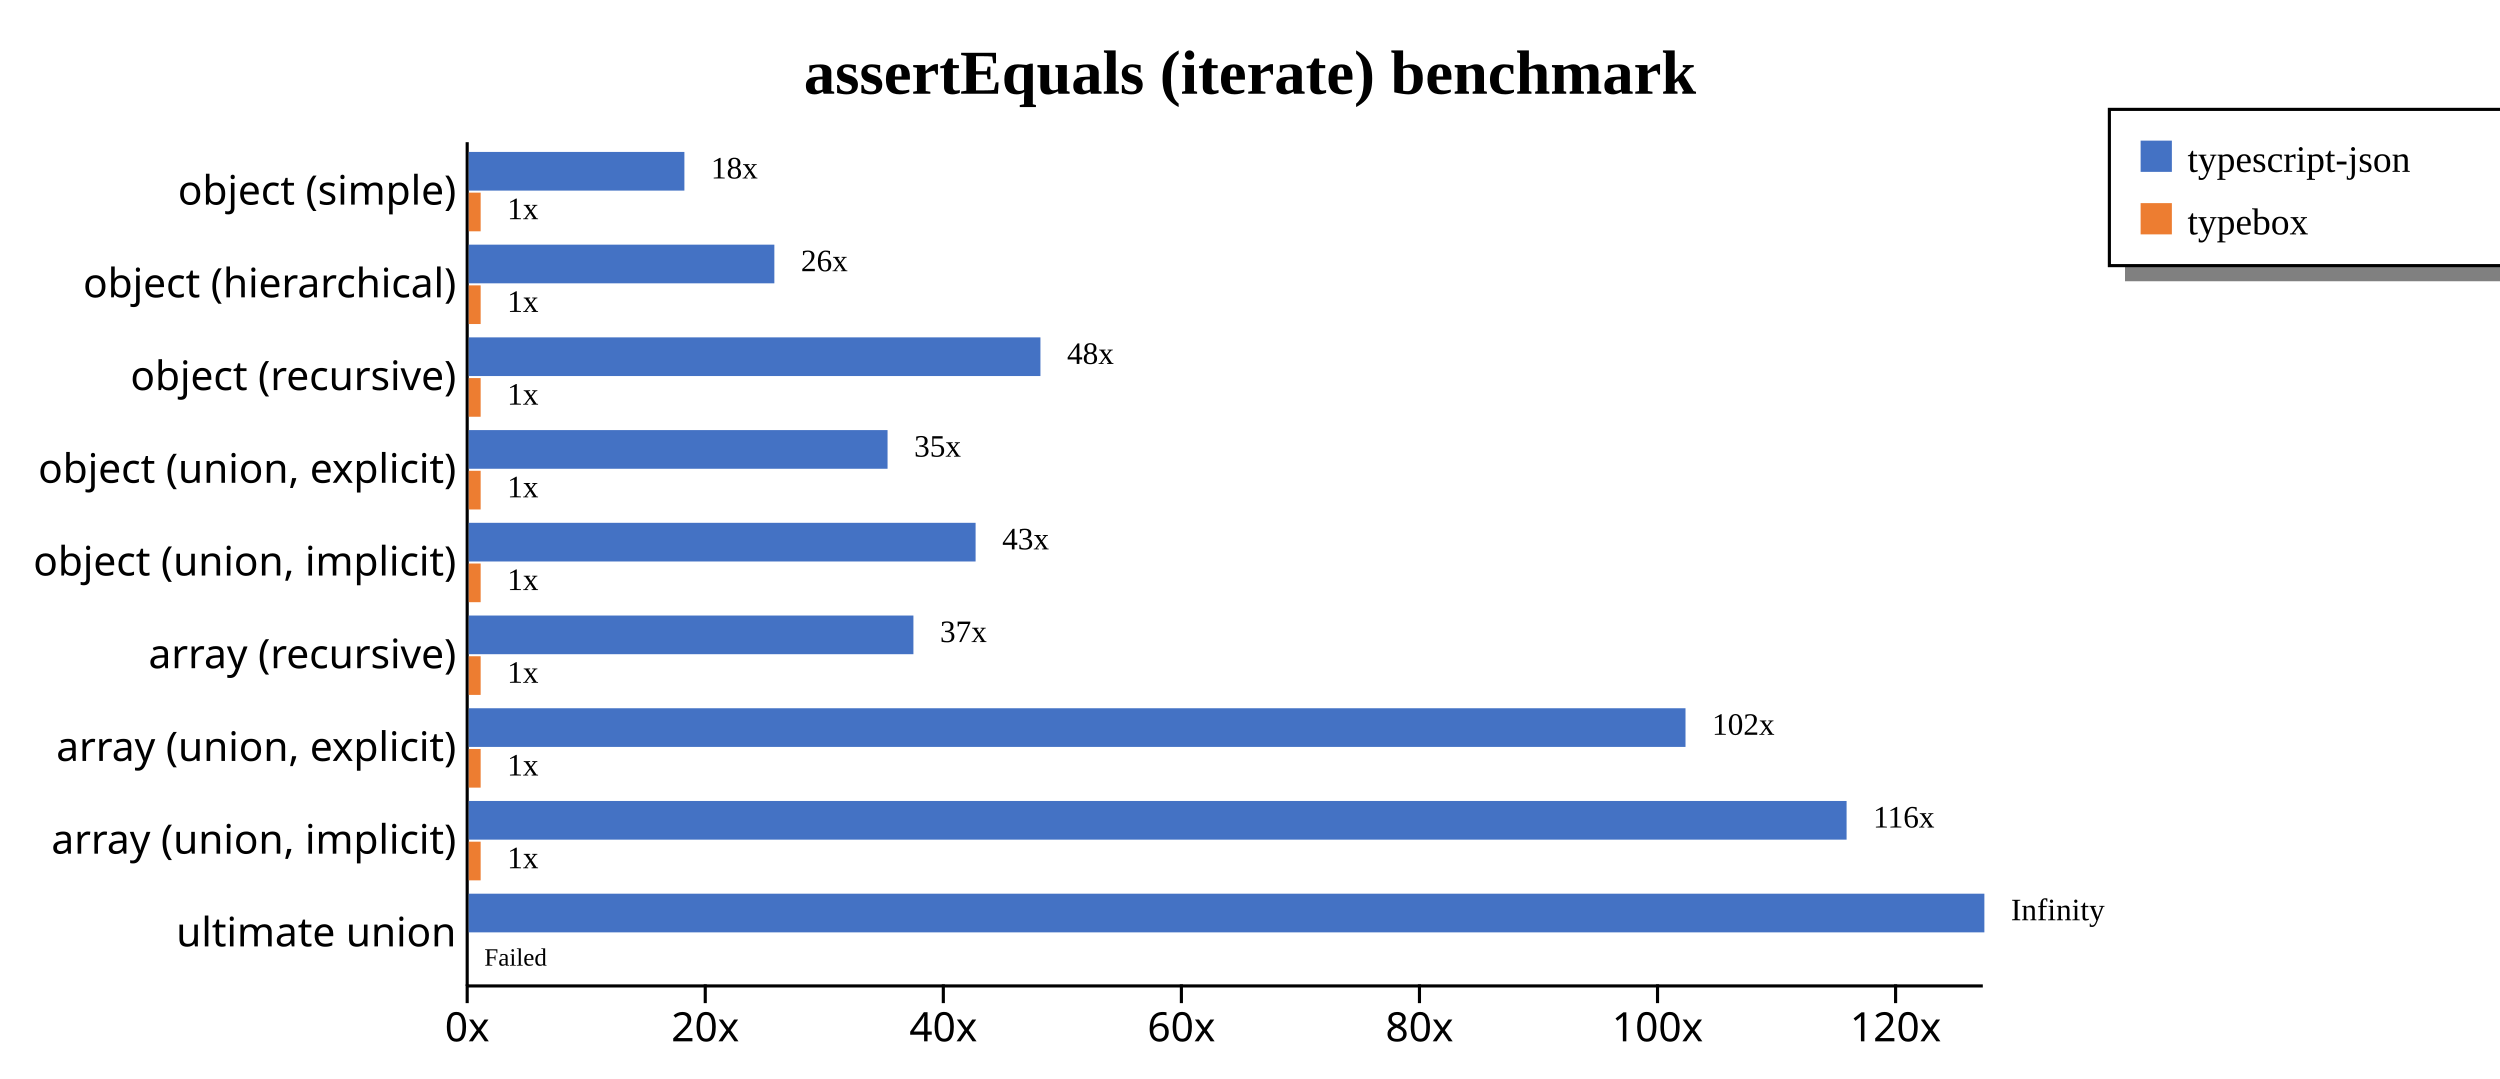
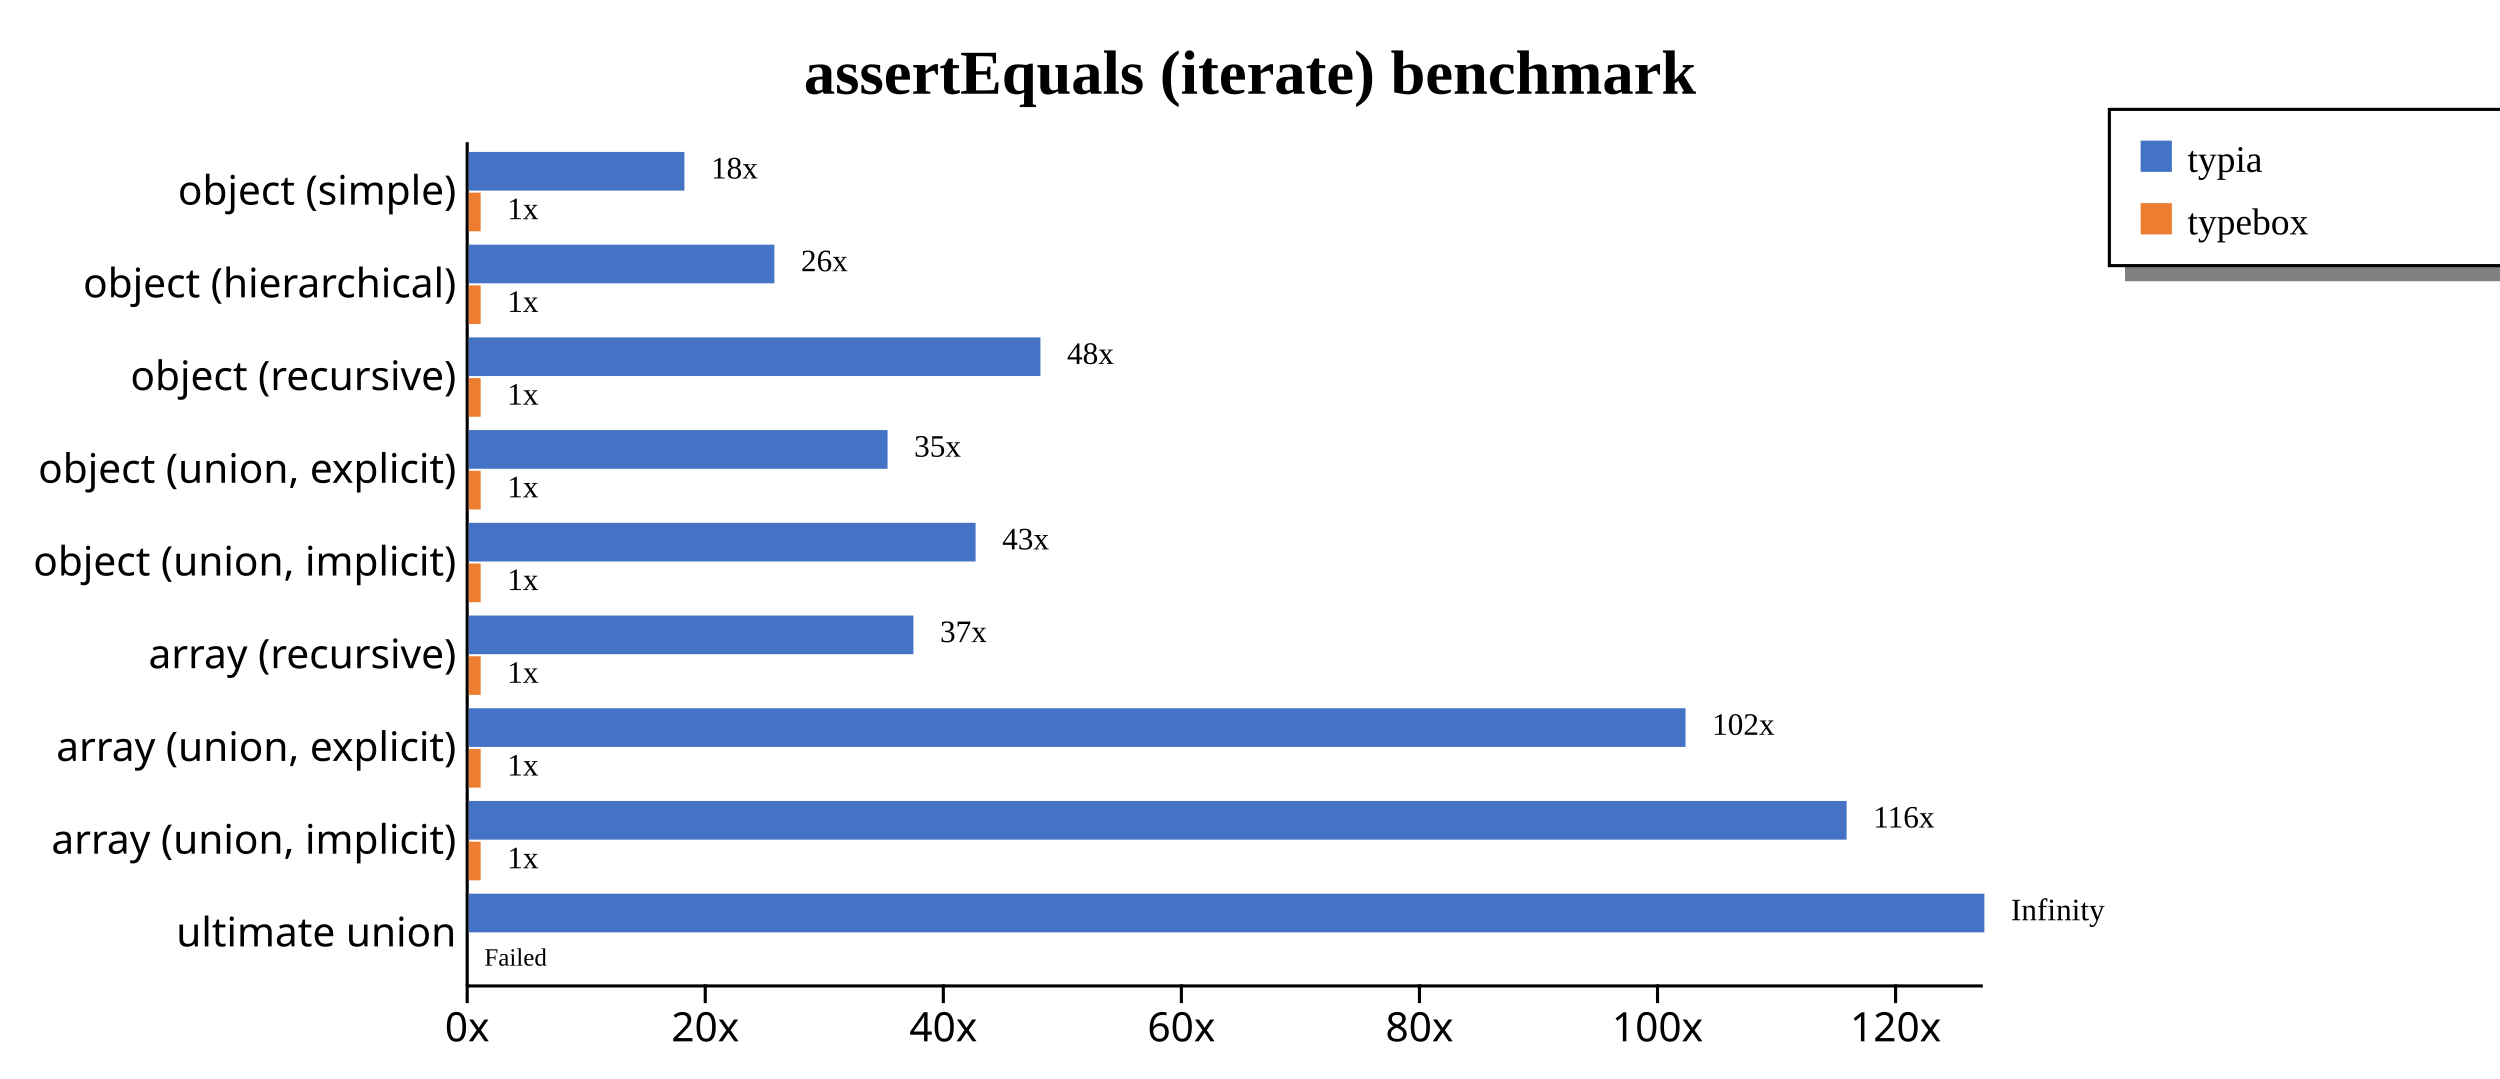
<svg xmlns="http://www.w3.org/2000/svg" width="800" height="345" style="background-color: white;">
  <g class="y axis" transform="translate(149,45)" fill="none" font-size="10" font-family="sans-serif" text-anchor="end" style="font-size: 13px;">
    <path class="domain" stroke="currentColor" d="M0.5,0.5V270.5" />
    <g class="tick" opacity="1" transform="translate(0,16.31868)" style="font-size: 13px;">
      <line stroke="currentColor" x2="0" />
      <text fill="currentColor" x="-3" dy="0.32em">object (simple)    </text>
    </g>
    <g class="tick" opacity="1" transform="translate(0,45.98901)" style="font-size: 13px;">
      <line stroke="currentColor" x2="0" />
      <text fill="currentColor" x="-3" dy="0.32em">object (hierarchical)    </text>
    </g>
    <g class="tick" opacity="1" transform="translate(0,75.65934)" style="font-size: 13px;">
      <line stroke="currentColor" x2="0" />
      <text fill="currentColor" x="-3" dy="0.32em">object (recursive)    </text>
    </g>
    <g class="tick" opacity="1" transform="translate(0,105.3297)" style="font-size: 13px;">
      <line stroke="currentColor" x2="0" />
      <text fill="currentColor" x="-3" dy="0.32em">object (union, explicit)    </text>
    </g>
    <g class="tick" opacity="1" transform="translate(0,135)" style="font-size: 13px;">
      <line stroke="currentColor" x2="0" />
      <text fill="currentColor" x="-3" dy="0.32em">object (union, implicit)    </text>
    </g>
    <g class="tick" opacity="1" transform="translate(0,164.6703)" style="font-size: 13px;">
      <line stroke="currentColor" x2="0" />
      <text fill="currentColor" x="-3" dy="0.32em">array (recursive)    </text>
    </g>
    <g class="tick" opacity="1" transform="translate(0,194.3407)" style="font-size: 13px;">
      <line stroke="currentColor" x2="0" />
      <text fill="currentColor" x="-3" dy="0.32em">array (union, explicit)    </text>
    </g>
    <g class="tick" opacity="1" transform="translate(0,224.011)" style="font-size: 13px;">
      <line stroke="currentColor" x2="0" />
      <text fill="currentColor" x="-3" dy="0.32em">array (union, implicit)    </text>
    </g>
    <g class="tick" opacity="1" transform="translate(0,253.6813)" style="font-size: 13px;">
      <line stroke="currentColor" x2="0" />
      <text fill="currentColor" x="-3" dy="0.32em">ultimate union    </text>
    </g>
  </g>
  <g class="x axis" transform="translate(149,315)" fill="none" font-size="10" font-family="sans-serif" text-anchor="middle" style="font-size: 13px;">
    <path class="domain" stroke="currentColor" d="M0.5,0.5H485.5" />
    <g class="tick" opacity="1" transform="translate(0.5,0)" style="font-size: 13px;">
      <line stroke="currentColor" y2="6" />
      <text fill="currentColor" y="9" dy="0.71em">0x</text>
    </g>
    <g class="tick" opacity="1" transform="translate(76.68181,0)" style="font-size: 13px;">
      <line stroke="currentColor" y2="6" />
      <text fill="currentColor" y="9" dy="0.71em">20x</text>
    </g>
    <g class="tick" opacity="1" transform="translate(152.8636,0)" style="font-size: 13px;">
      <line stroke="currentColor" y2="6" />
      <text fill="currentColor" y="9" dy="0.71em">40x</text>
    </g>
    <g class="tick" opacity="1" transform="translate(229.0454,0)" style="font-size: 13px;">
      <line stroke="currentColor" y2="6" />
      <text fill="currentColor" y="9" dy="0.71em">60x</text>
    </g>
    <g class="tick" opacity="1" transform="translate(305.2272,0)" style="font-size: 13px;">
      <line stroke="currentColor" y2="6" />
      <text fill="currentColor" y="9" dy="0.71em">80x</text>
    </g>
    <g class="tick" opacity="1" transform="translate(381.409,0)" style="font-size: 13px;">
      <line stroke="currentColor" y2="6" />
      <text fill="currentColor" y="9" dy="0.71em">100x</text>
    </g>
    <g class="tick" opacity="1" transform="translate(457.5908,0)" style="font-size: 13px;">
      <line stroke="currentColor" y2="6" />
      <text fill="currentColor" y="9" dy="0.71em">120x</text>
    </g>
  </g>
  <text transform="translate(400, 30)" style="text-anchor: middle; font-size: 20px; font-weight: bold;">assertEquals (iterate) benchmark</text>
  <rect x="680" y="85" width="200" height="5" fill="gray" />
  <rect x="675" y="35" width="200" height="50" fill="none" stroke="black" />
  <rect x="685" y="45" width="10" height="10" style="fill: #4472c4;" />
-   <text x="700" y="55" style="font-size: 12px;">typescript-json</text>
+   <text x="700" y="55" style="font-size: 12px;">typia</text>
  <rect x="685" y="65" width="10" height="10" style="fill: #ed7d31;" />
  <text x="700" y="75" style="font-size: 12px;">typebox</text>
  <g style="font-size: 13px;">
    <g style="font-size: 13px;">
      <rect x="150" y="48.618" width="69.006" height="12.375" fill="#4472c4" />
      <rect x="150" y="61.644" width="3.809" height="12.375" fill="#ed7d31" />
      <text class="label" x="227.506" y="57.118" font-size="10px">18x</text>
      <text class="label" x="162.309" y="70.144" font-size="10px">1x</text>
      <text class="label" x="224.006" y="58.618" font-size="8px" />
      <text class="label" x="158.809" y="71.644" font-size="8px" />
    </g>
    <g style="font-size: 13px;">
      <rect x="150" y="78.289" width="97.794" height="12.375" fill="#4472c4" />
      <rect x="150" y="91.315" width="3.809" height="12.375" fill="#ed7d31" />
      <text class="label" x="256.294" y="86.789" font-size="10px">26x</text>
      <text class="label" x="162.309" y="99.815" font-size="10px">1x</text>
      <text class="label" x="252.794" y="88.289" font-size="8px" />
      <text class="label" x="158.809" y="101.315" font-size="8px" />
    </g>
    <g style="font-size: 13px;">
      <rect x="150" y="107.959" width="182.94" height="12.375" fill="#4472c4" />
      <rect x="150" y="120.985" width="3.809" height="12.375" fill="#ed7d31" />
      <text class="label" x="341.44" y="116.459" font-size="10px">48x</text>
      <text class="label" x="162.309" y="129.485" font-size="10px">1x</text>
      <text class="label" x="337.94" y="117.959" font-size="8px" />
      <text class="label" x="158.809" y="130.985" font-size="8px" />
    </g>
    <g style="font-size: 13px;">
      <rect x="150" y="137.629" width="134.018" height="12.375" fill="#4472c4" />
      <rect x="150" y="150.655" width="3.809" height="12.375" fill="#ed7d31" />
      <text class="label" x="292.518" y="146.129" font-size="10px">35x</text>
      <text class="label" x="162.309" y="159.155" font-size="10px">1x</text>
      <text class="label" x="289.018" y="147.629" font-size="8px" />
      <text class="label" x="158.809" y="160.655" font-size="8px" />
    </g>
    <g style="font-size: 13px;">
      <rect x="150" y="167.3" width="162.191" height="12.375" fill="#4472c4" />
      <rect x="150" y="180.326" width="3.809" height="12.375" fill="#ed7d31" />
      <text class="label" x="320.691" y="175.8" font-size="10px">43x</text>
      <text class="label" x="162.309" y="188.826" font-size="10px">1x</text>
      <text class="label" x="317.191" y="177.3" font-size="8px" />
      <text class="label" x="158.809" y="190.326" font-size="8px" />
    </g>
    <g style="font-size: 13px;">
      <rect x="150" y="196.97" width="142.292" height="12.375" fill="#4472c4" />
      <rect x="150" y="209.996" width="3.809" height="12.375" fill="#ed7d31" />
      <text class="label" x="300.792" y="205.47" font-size="10px">37x</text>
      <text class="label" x="162.309" y="218.496" font-size="10px">1x</text>
      <text class="label" x="297.292" y="206.97" font-size="8px" />
      <text class="label" x="158.809" y="219.996" font-size="8px" />
    </g>
    <g style="font-size: 13px;">
      <rect x="150" y="226.64" width="389.362" height="12.375" fill="#4472c4" />
      <rect x="150" y="239.666" width="3.809" height="12.375" fill="#ed7d31" />
      <text class="label" x="547.862" y="235.14" font-size="10px">102x</text>
      <text class="label" x="162.309" y="248.166" font-size="10px">1x</text>
      <text class="label" x="544.362" y="236.64" font-size="8px" />
      <text class="label" x="158.809" y="249.666" font-size="8px" />
    </g>
    <g style="font-size: 13px;">
      <rect x="150" y="256.311" width="440.909" height="12.375" fill="#4472c4" />
      <rect x="150" y="269.337" width="3.809" height="12.375" fill="#ed7d31" />
      <text class="label" x="599.409" y="264.811" font-size="10px">116x</text>
      <text class="label" x="162.309" y="277.837" font-size="10px">1x</text>
      <text class="label" x="595.909" y="266.311" font-size="8px" />
      <text class="label" x="158.809" y="279.337" font-size="8px" />
    </g>
    <g style="font-size: 13px;">
      <rect x="150" y="285.981" width="485" height="12.375" fill="#4472c4" />
      <rect x="150" y="299.007" width="0" height="12.375" fill="#ed7d31" />
      <text class="label" x="643.5" y="294.481" font-size="10px">Infinity</text>
      <text class="label" x="158.5" y="307.507" font-size="10px" />
      <text class="label" x="640" y="295.981" font-size="8px" />
      <text class="label" x="155" y="309.007" font-size="8px">Failed</text>
    </g>
  </g>
</svg>
